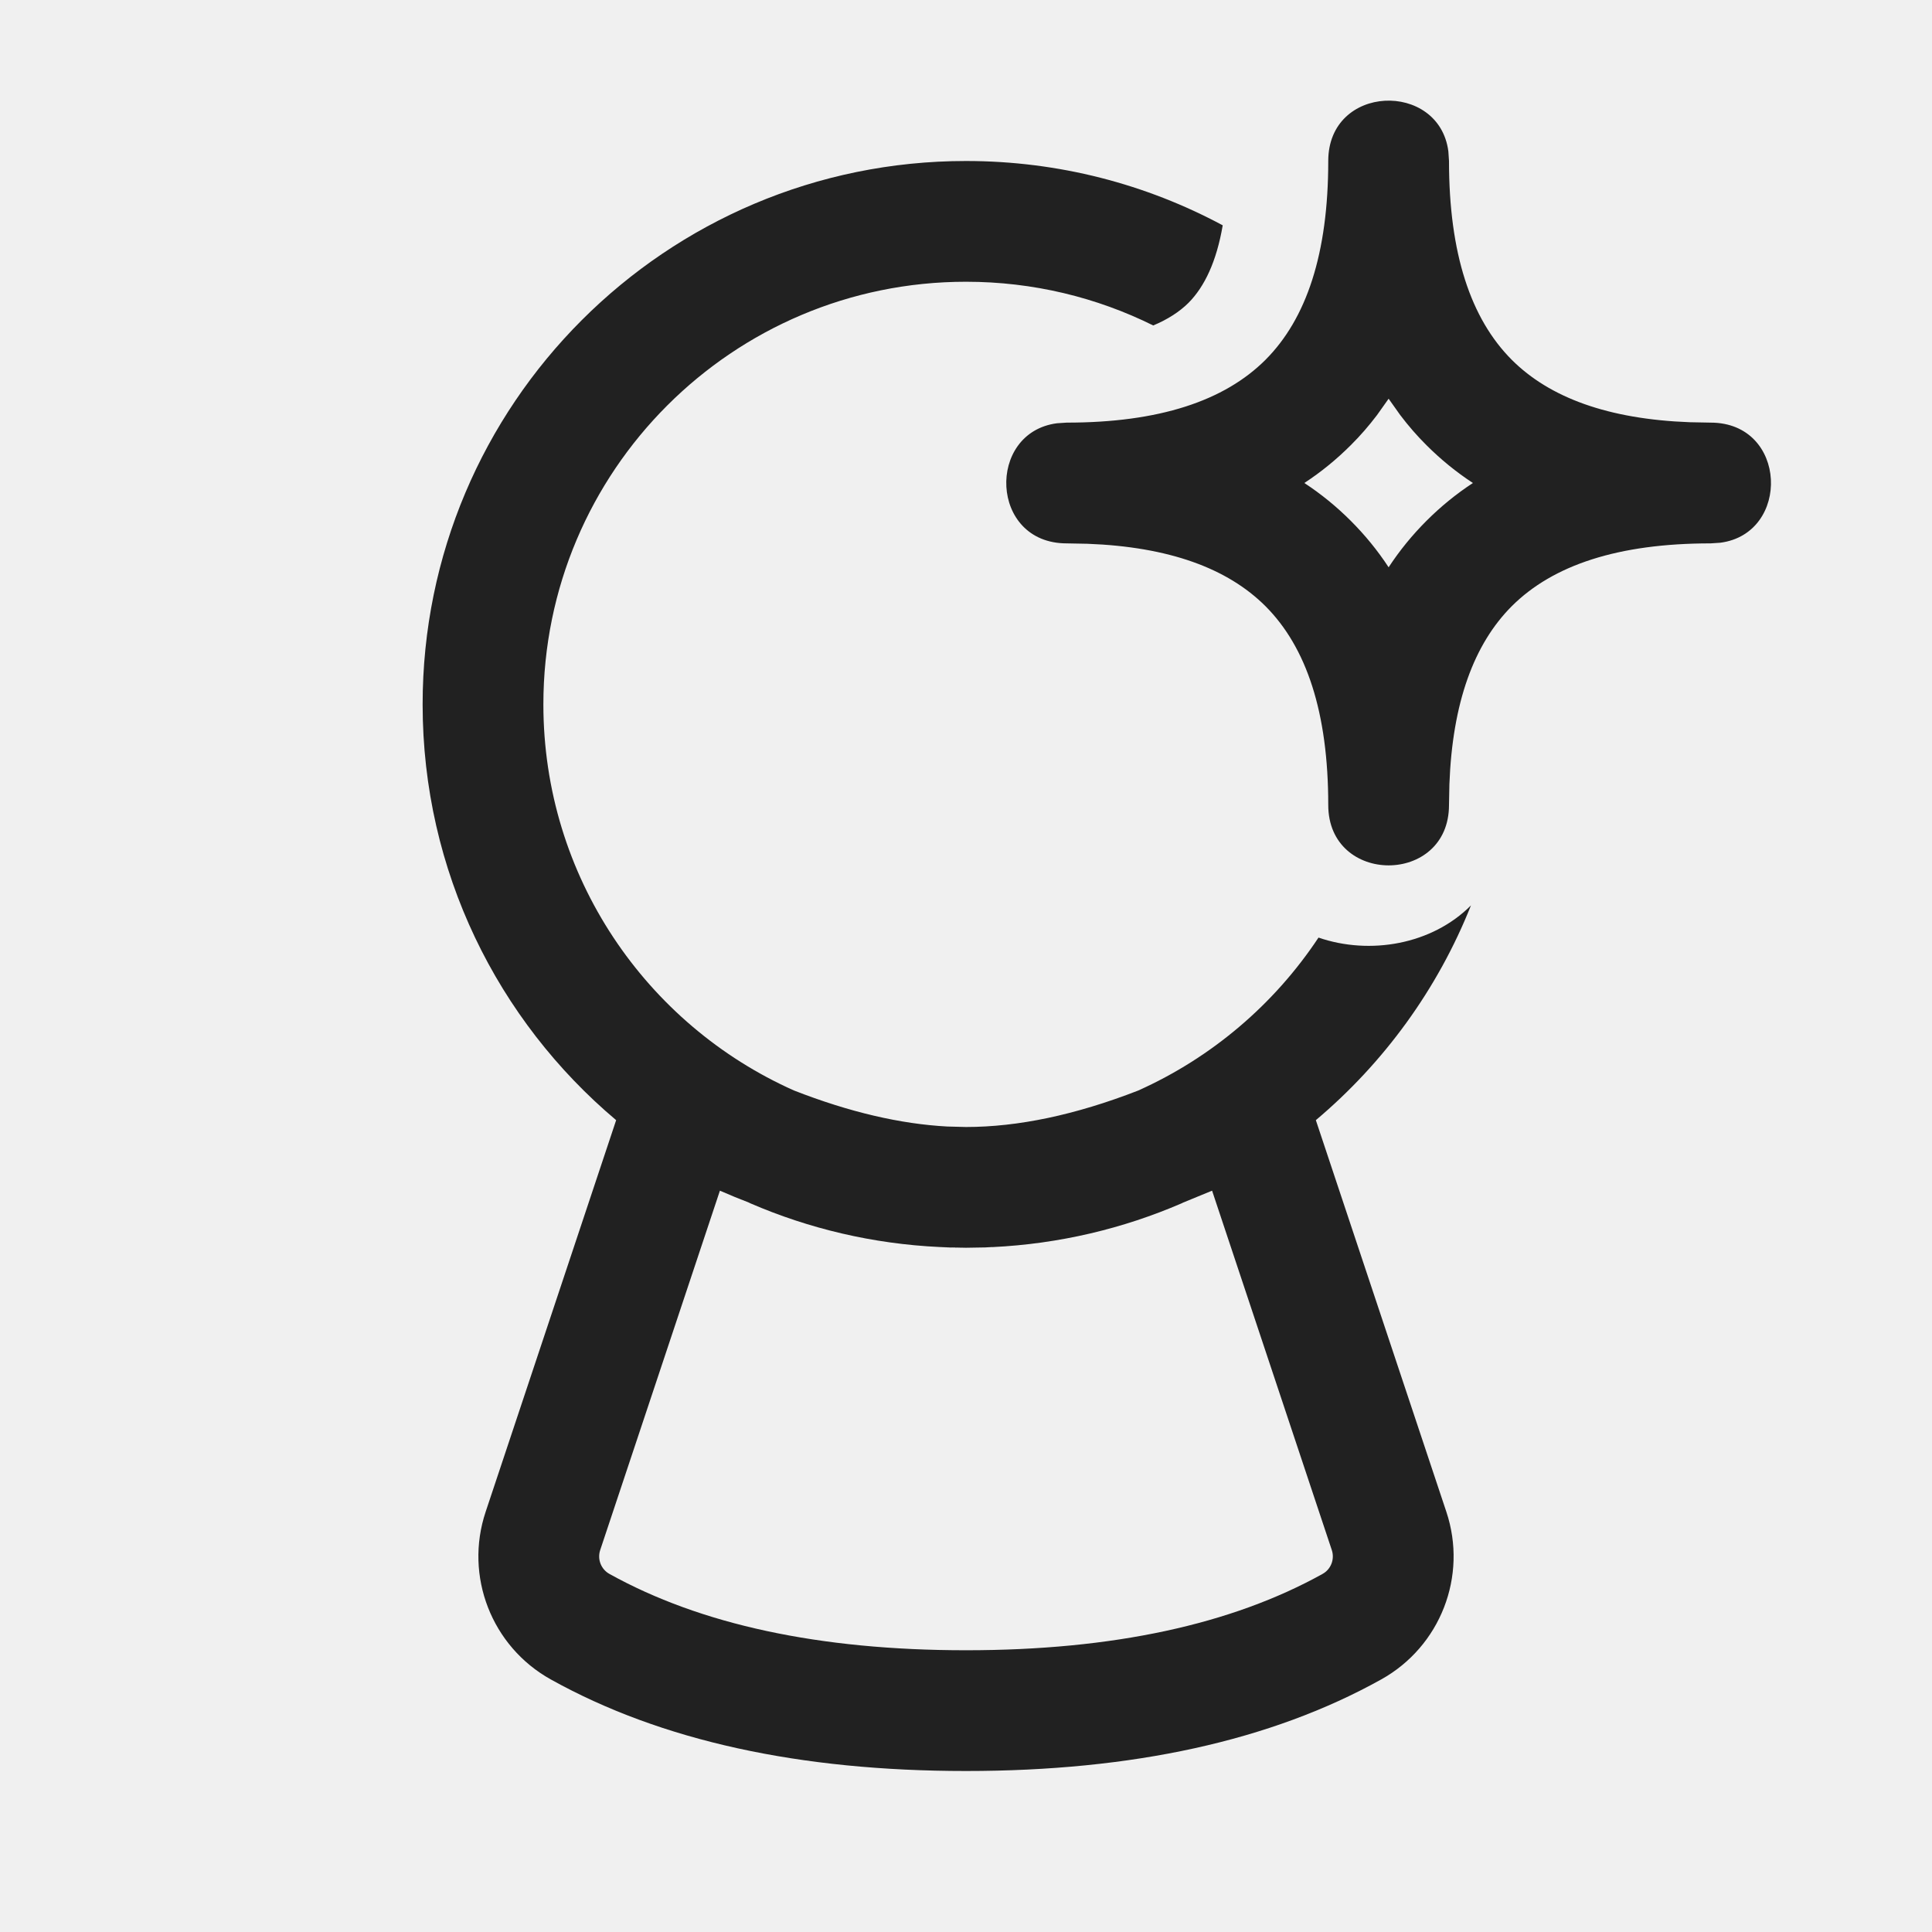
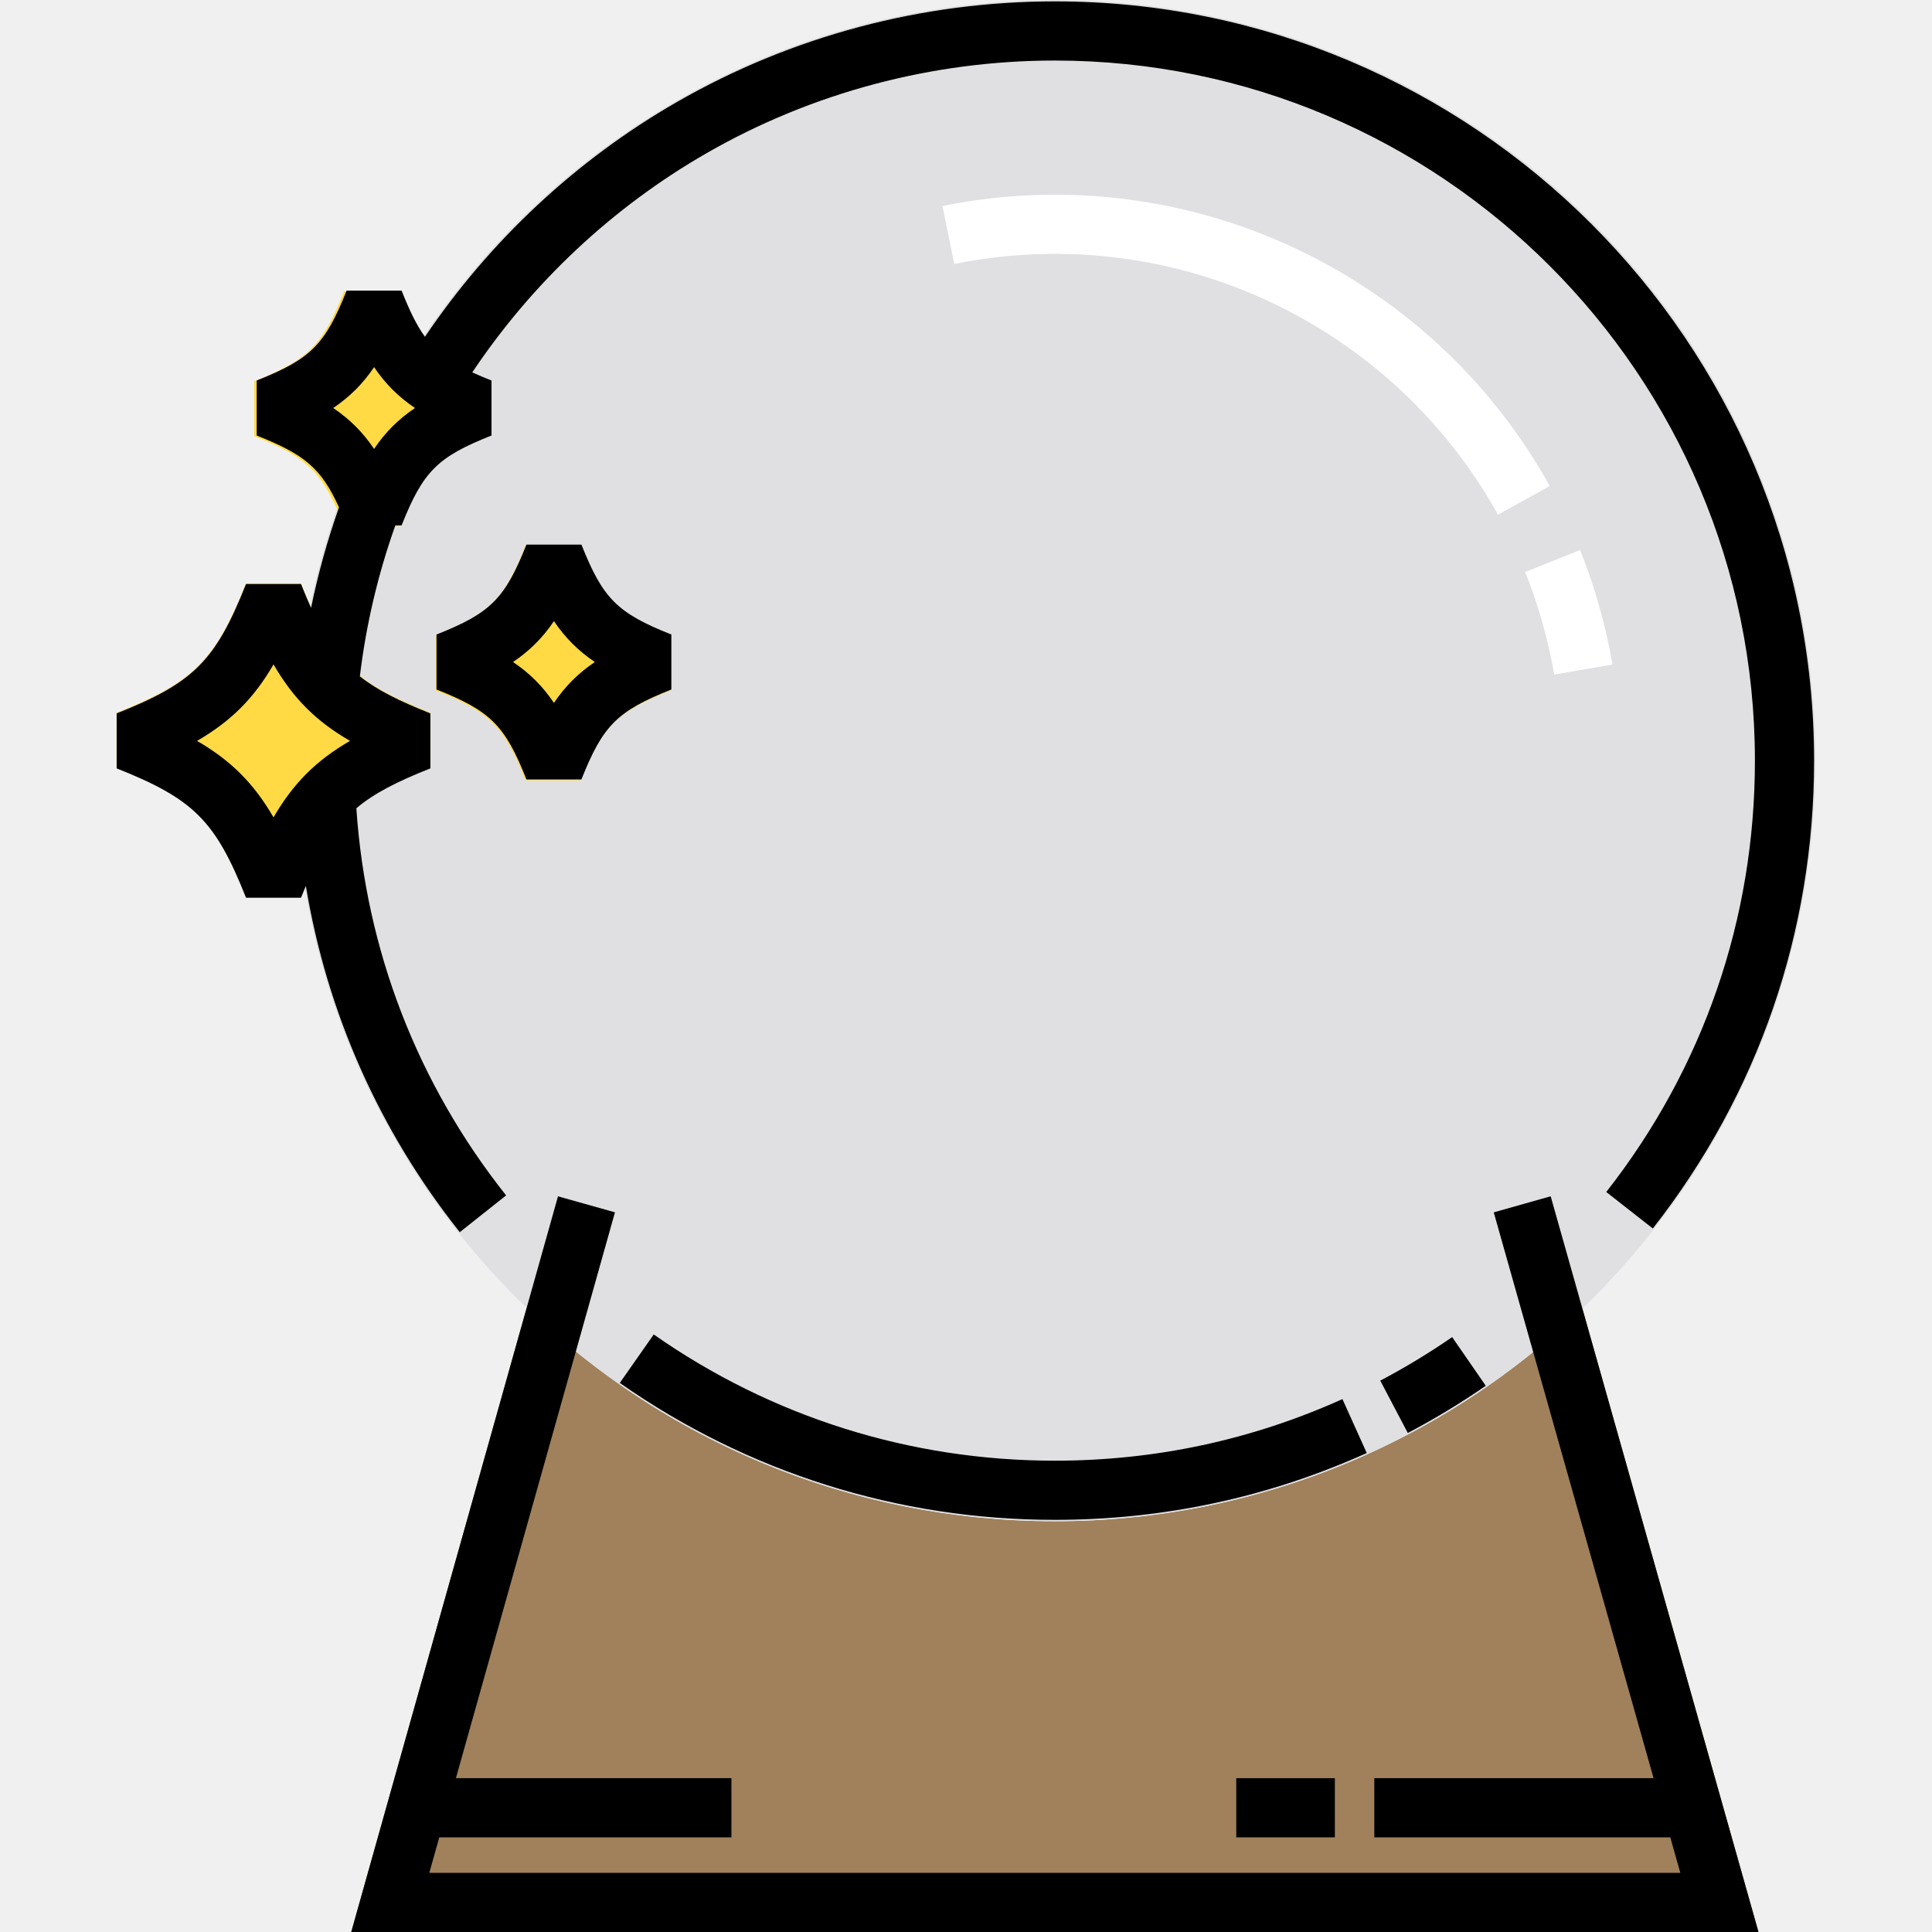
- <svg xmlns="http://www.w3.org/2000/svg" width="800px" height="800px" viewBox="0 0 24 24" version="1.1">
-   <g id="🔍-Product-Icons" stroke="none" stroke-width="1" fill="none" fill-rule="evenodd">
-     <g id="ic_fluent_predictions_24_regular" fill="#212121" fill-rule="nonzero">
-       <path d="M12,2 C13.153,2 14.239,2.289 15.189,2.799 C15.113,3.245 14.965,3.56 14.763,3.763 C14.652,3.873 14.507,3.967 14.326,4.043 C13.624,3.695 12.835,3.5 12,3.5 C9.101,3.5 6.75,5.851 6.75,8.75 C6.75,10.888 8.028,12.728 9.862,13.546 C10.55,13.815 11.186,13.963 11.768,13.994 L12,14 C12.645,14 13.357,13.851 14.137,13.548 C15.053,13.138 15.83,12.475 16.379,11.647 C17.018,11.867 17.788,11.734 18.273,11.247 C17.858,12.29 17.19,13.204 16.346,13.915 L17.967,18.78 C18.234,19.579 17.893,20.454 17.157,20.863 C15.786,21.626 14.064,22 12,22 C9.936,22 8.214,21.626 6.843,20.863 C6.107,20.454 5.766,19.579 6.033,18.78 L7.654,13.915 C6.184,12.677 5.25,10.823 5.25,8.75 C5.25,5.022 8.272,2 12,2 Z M15.057,14.791 L14.697,14.939 L14.679,14.948 C13.952,15.262 13.159,15.452 12.327,15.492 C12.321,15.491 12.315,15.491 12.31,15.492 C12.286,15.494 12.261,15.495 12.237,15.496 L12,15.5 L11.804,15.496 L11.673,15.491 C10.841,15.452 10.048,15.262 9.321,14.948 L9.303,14.939 C9.184,14.893 9.064,14.844 8.943,14.791 L7.456,19.255 C7.418,19.369 7.466,19.494 7.571,19.552 C8.7,20.179 10.174,20.5 12,20.5 C13.826,20.5 15.3,20.179 16.429,19.552 C16.534,19.494 16.582,19.369 16.544,19.255 L15.057,14.791 Z M11.69,15.493 L11.804,15.496 L11.837,15.498 L12,15.5 C11.896,15.5 11.793,15.498 11.69,15.493 Z M17.992,1.88 L18,2 C18,3.15 18.27,3.959 18.78,4.47 C19.252,4.941 19.978,5.207 20.991,5.245 L21.25,5.25 C22.208,5.25 22.248,6.628 21.37,6.742 L21.25,6.75 C20.1,6.75 19.291,7.02 18.78,7.53 C18.309,8.002 18.043,8.728 18.005,9.741 L18,10 C18,11 16.5,11 16.5,10 C16.5,8.85 16.23,8.041 15.72,7.53 C15.248,7.059 14.522,6.793 13.509,6.755 L13.25,6.75 C12.292,6.75 12.252,5.372 13.13,5.258 L13.25,5.25 C14.4,5.25 15.209,4.98 15.72,4.47 C16.23,3.959 16.5,3.15 16.5,2 C16.5,1.042 17.878,1.002 17.992,1.88 Z M17.25,4.953 L17.106,5.156 C17.006,5.288 16.898,5.413 16.78,5.53 C16.604,5.706 16.412,5.863 16.203,6 C16.412,6.137 16.604,6.294 16.78,6.47 C16.956,6.646 17.113,6.838 17.25,7.047 C17.387,6.838 17.544,6.646 17.72,6.47 C17.896,6.294 18.088,6.137 18.297,6 C18.088,5.863 17.896,5.706 17.72,5.53 C17.602,5.413 17.494,5.288 17.394,5.156 L17.25,4.953 Z" id="🎨-Color">
- 
- </path>
-     </g>
+ <svg xmlns="http://www.w3.org/2000/svg" version="1.1" id="Layer_1" viewBox="0 0 512 512" xml:space="preserve">
+   <path style="fill:#A0815C;" d="M466.021,512H93.077l46.491-165.385c36.259,34.994,85.593,56.525,139.976,56.525  c54.299,0,103.571-21.469,139.808-56.358L466.021,512z" />
+   <path style="fill:#FF9811;" d="M177.917,182.725c-14.34,5.696-18.135,9.491-23.831,23.831h-14.57  c-5.696-14.34-9.491-18.135-23.831-23.831v-14.57c14.34-5.696,18.135-9.491,23.831-23.831h14.57  c5.696,14.34,9.491,18.135,23.831,23.831V182.725z" />
+   <circle style="fill:#E0E0E2;" cx="279.544" cy="201.57" r="201.57" />
+   <g>
+     <path style="fill:#FFDA44;" d="M105.766,139.422h-14.57c-5.696-14.34-9.491-18.135-23.831-23.831v-14.57   c14.34-5.696,18.135-9.491,23.831-23.831h14.57c5.696,14.34,9.491,18.135,23.831,23.831v14.57   C115.256,121.287,111.462,125.081,105.766,139.422z" />
+     <path style="fill:#FFDA44;" d="M177.677,168.395v14.57c-14.34,5.696-18.135,9.491-23.831,23.831h-14.57   c-5.696-14.34-9.491-18.135-23.831-23.831v-14.57c14.34-5.696,18.135-9.491,23.831-23.831h14.57   C159.542,158.904,163.336,162.699,177.677,168.395z" />
+     <path style="fill:#FFDA44;" d="M114.023,188.881v14.57c-20.403,8.111-26.172,13.88-34.283,34.283h-14.57   c-8.111-20.403-13.88-26.172-34.283-34.283v-14.57c20.403-8.111,26.172-13.88,34.283-34.283h14.57   C87.851,175.001,93.62,180.77,114.023,188.881z" />
+   </g>
+   <path d="M355.757,370.772c-24.01,10.832-49.651,16.324-76.213,16.324c-38.293,0-75.05-11.566-106.298-33.45l-8.994,12.843  c33.897,23.738,73.764,36.286,115.291,36.286c28.8,0,56.611-5.959,82.661-17.711L355.757,370.772z" />
+   <path d="M373.082,379.755c7.097-3.734,14.05-7.943,20.664-12.509l-8.908-12.901c-6.099,4.211-12.509,8.092-19.053,11.535  L373.082,379.755z" />
+   <path d="M121.844,326.54l12.281-9.745c-23.486-29.6-37.167-65.003-39.686-102.599c4.72-3.997,10.8-7.065,19.614-10.567v-14.57  c-8.247-3.278-14.101-6.173-18.687-9.806c1.639-13.664,4.797-27.087,9.405-40.01h1.654c5.701-14.345,9.486-18.13,23.831-23.831  v-14.569c-1.869-0.743-3.556-1.453-5.094-2.158c15.91-23.813,37.226-43.804,62.078-58.086  c27.951-16.064,59.869-24.554,92.305-24.554c102.3,0,185.526,83.227,185.526,185.526c0,41.893-13.623,81.425-39.396,114.321  l12.342,9.669c27.956-35.683,42.733-78.558,42.733-123.99c0-110.945-90.26-201.204-201.204-201.204  c-35.173,0-69.793,9.212-100.117,26.639c-26.69,15.339-49.615,36.751-66.811,62.247c-2.224-3.052-4.076-6.918-6.191-12.24h-14.57  c-5.701,14.345-9.486,18.13-23.831,23.831v14.569c12.598,5.007,17.053,8.539,21.812,19.042c-3.076,8.698-5.554,17.6-7.402,26.646  c-0.874-1.943-1.753-4.037-2.662-6.324H65.201c-8.109,20.406-13.876,26.173-34.283,34.283v14.569  c20.407,8.11,26.174,13.876,34.283,34.283h14.57c0.435-1.093,0.861-2.136,1.285-3.148  C86.589,268.244,100.475,299.608,121.844,326.54z M99.139,97.294c2.985,4.416,6.418,7.849,10.834,10.834  c-4.416,2.985-7.849,6.418-10.834,10.834c-2.985-4.416-6.418-7.849-10.834-10.834C92.721,105.143,96.153,101.71,99.139,97.294z   M52.215,196.344c9.011-5.221,15.05-11.26,20.271-20.271c5.221,9.011,11.26,15.05,20.271,20.271  c-9.011,5.221-15.049,11.26-20.271,20.271C67.265,207.604,61.226,201.565,52.215,196.344z" />
+   <polygon points="395.857,321.288 438.216,471.236 364.206,471.236 364.206,486.915 442.645,486.915 445.303,496.322   113.771,496.322 116.414,486.915 193.836,486.915 193.836,471.236 120.822,471.236 162.97,321.278 147.877,317.037 93.078,512   466.023,512 410.946,317.026 " />
+   <path d="M177.916,168.155c-14.345-5.701-18.13-9.486-23.831-23.831h-14.569c-5.701,14.345-9.486,18.13-23.831,23.831v14.569  c14.345,5.701,18.13,9.486,23.831,23.831h14.569c5.701-14.345,9.486-18.13,23.831-23.831V168.155z M146.801,186.273  c-2.985-4.416-6.418-7.849-10.834-10.834c4.416-2.985,7.849-6.418,10.834-10.834c2.985,4.416,6.418,7.849,10.834,10.834  C153.218,178.425,149.786,181.857,146.801,186.273z" />
+   <rect x="327.624" y="471.236" width="26.13" height="15.678" />
+   <g>
+     <path style="fill:#FFFFFF;" d="M427.331,176.098c-1.793-10.366-4.683-20.574-8.59-30.338l-14.557,5.825   c3.501,8.75,6.092,17.896,7.698,27.184L427.331,176.098z" />
+     <path style="fill:#FFFFFF;" d="M410.696,128.811c-13.137-23.732-32.561-43.48-56.172-57.112   c-31.709-18.308-68.912-24.384-104.761-17.106l3.119,15.365c32.094-6.514,65.409-1.074,93.803,15.319   c21.145,12.208,38.537,29.888,50.295,51.128L410.696,128.811z" />
  </g>
</svg>
